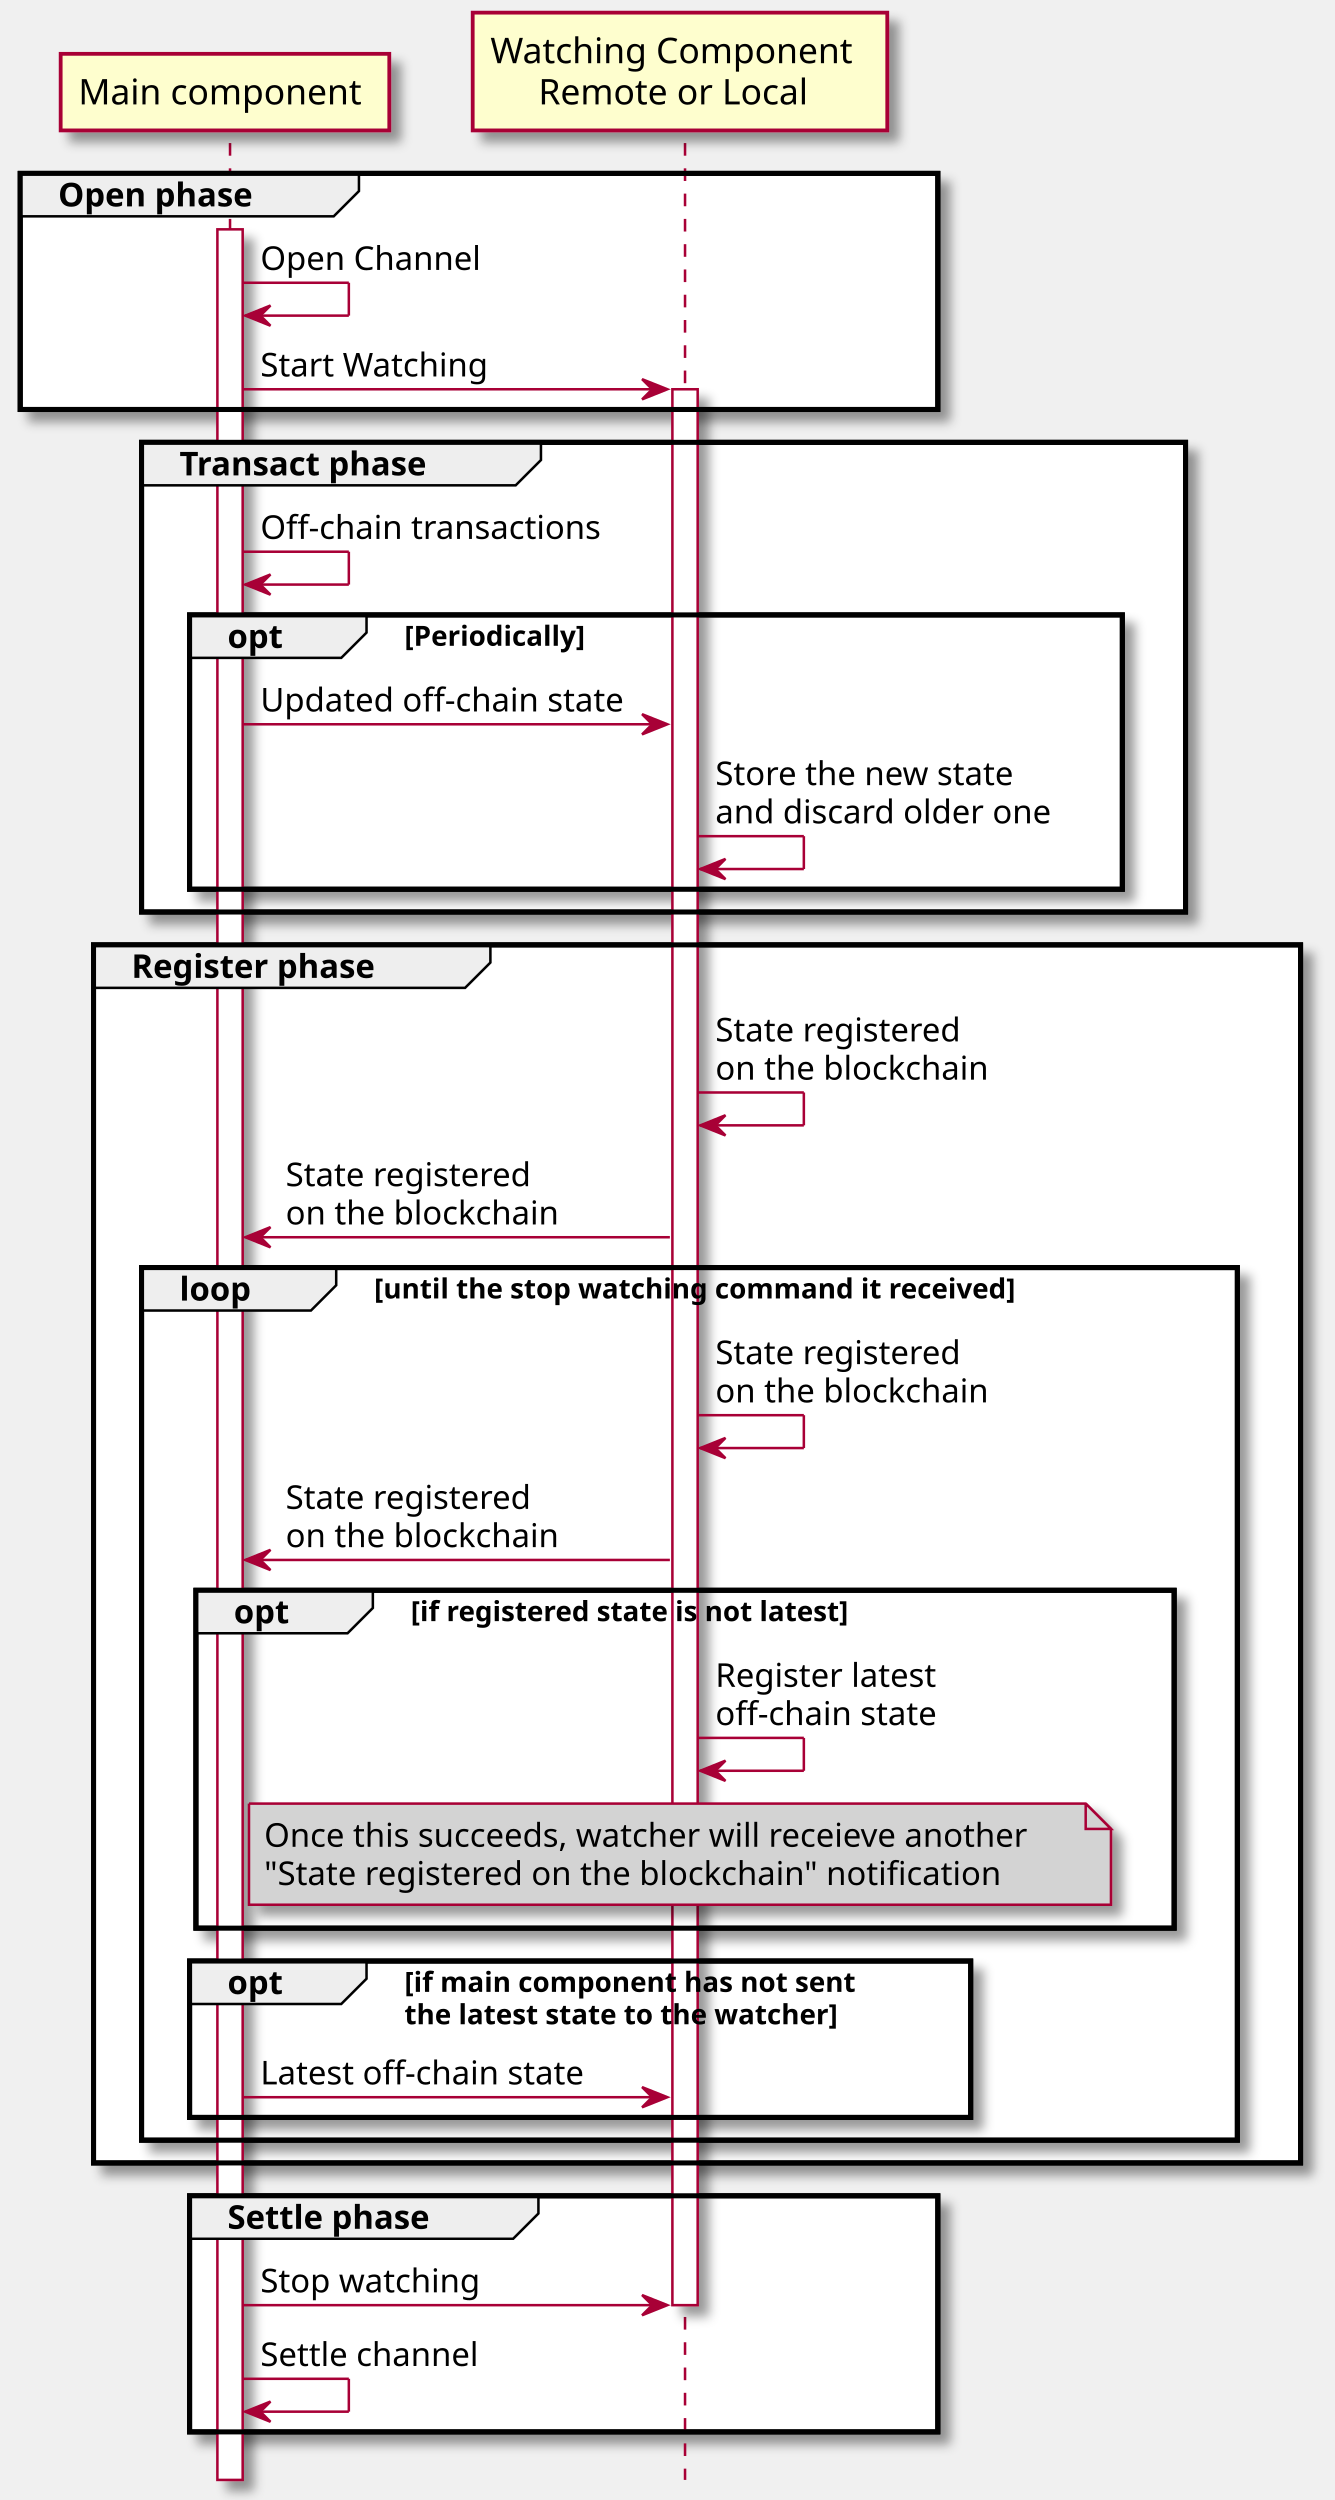
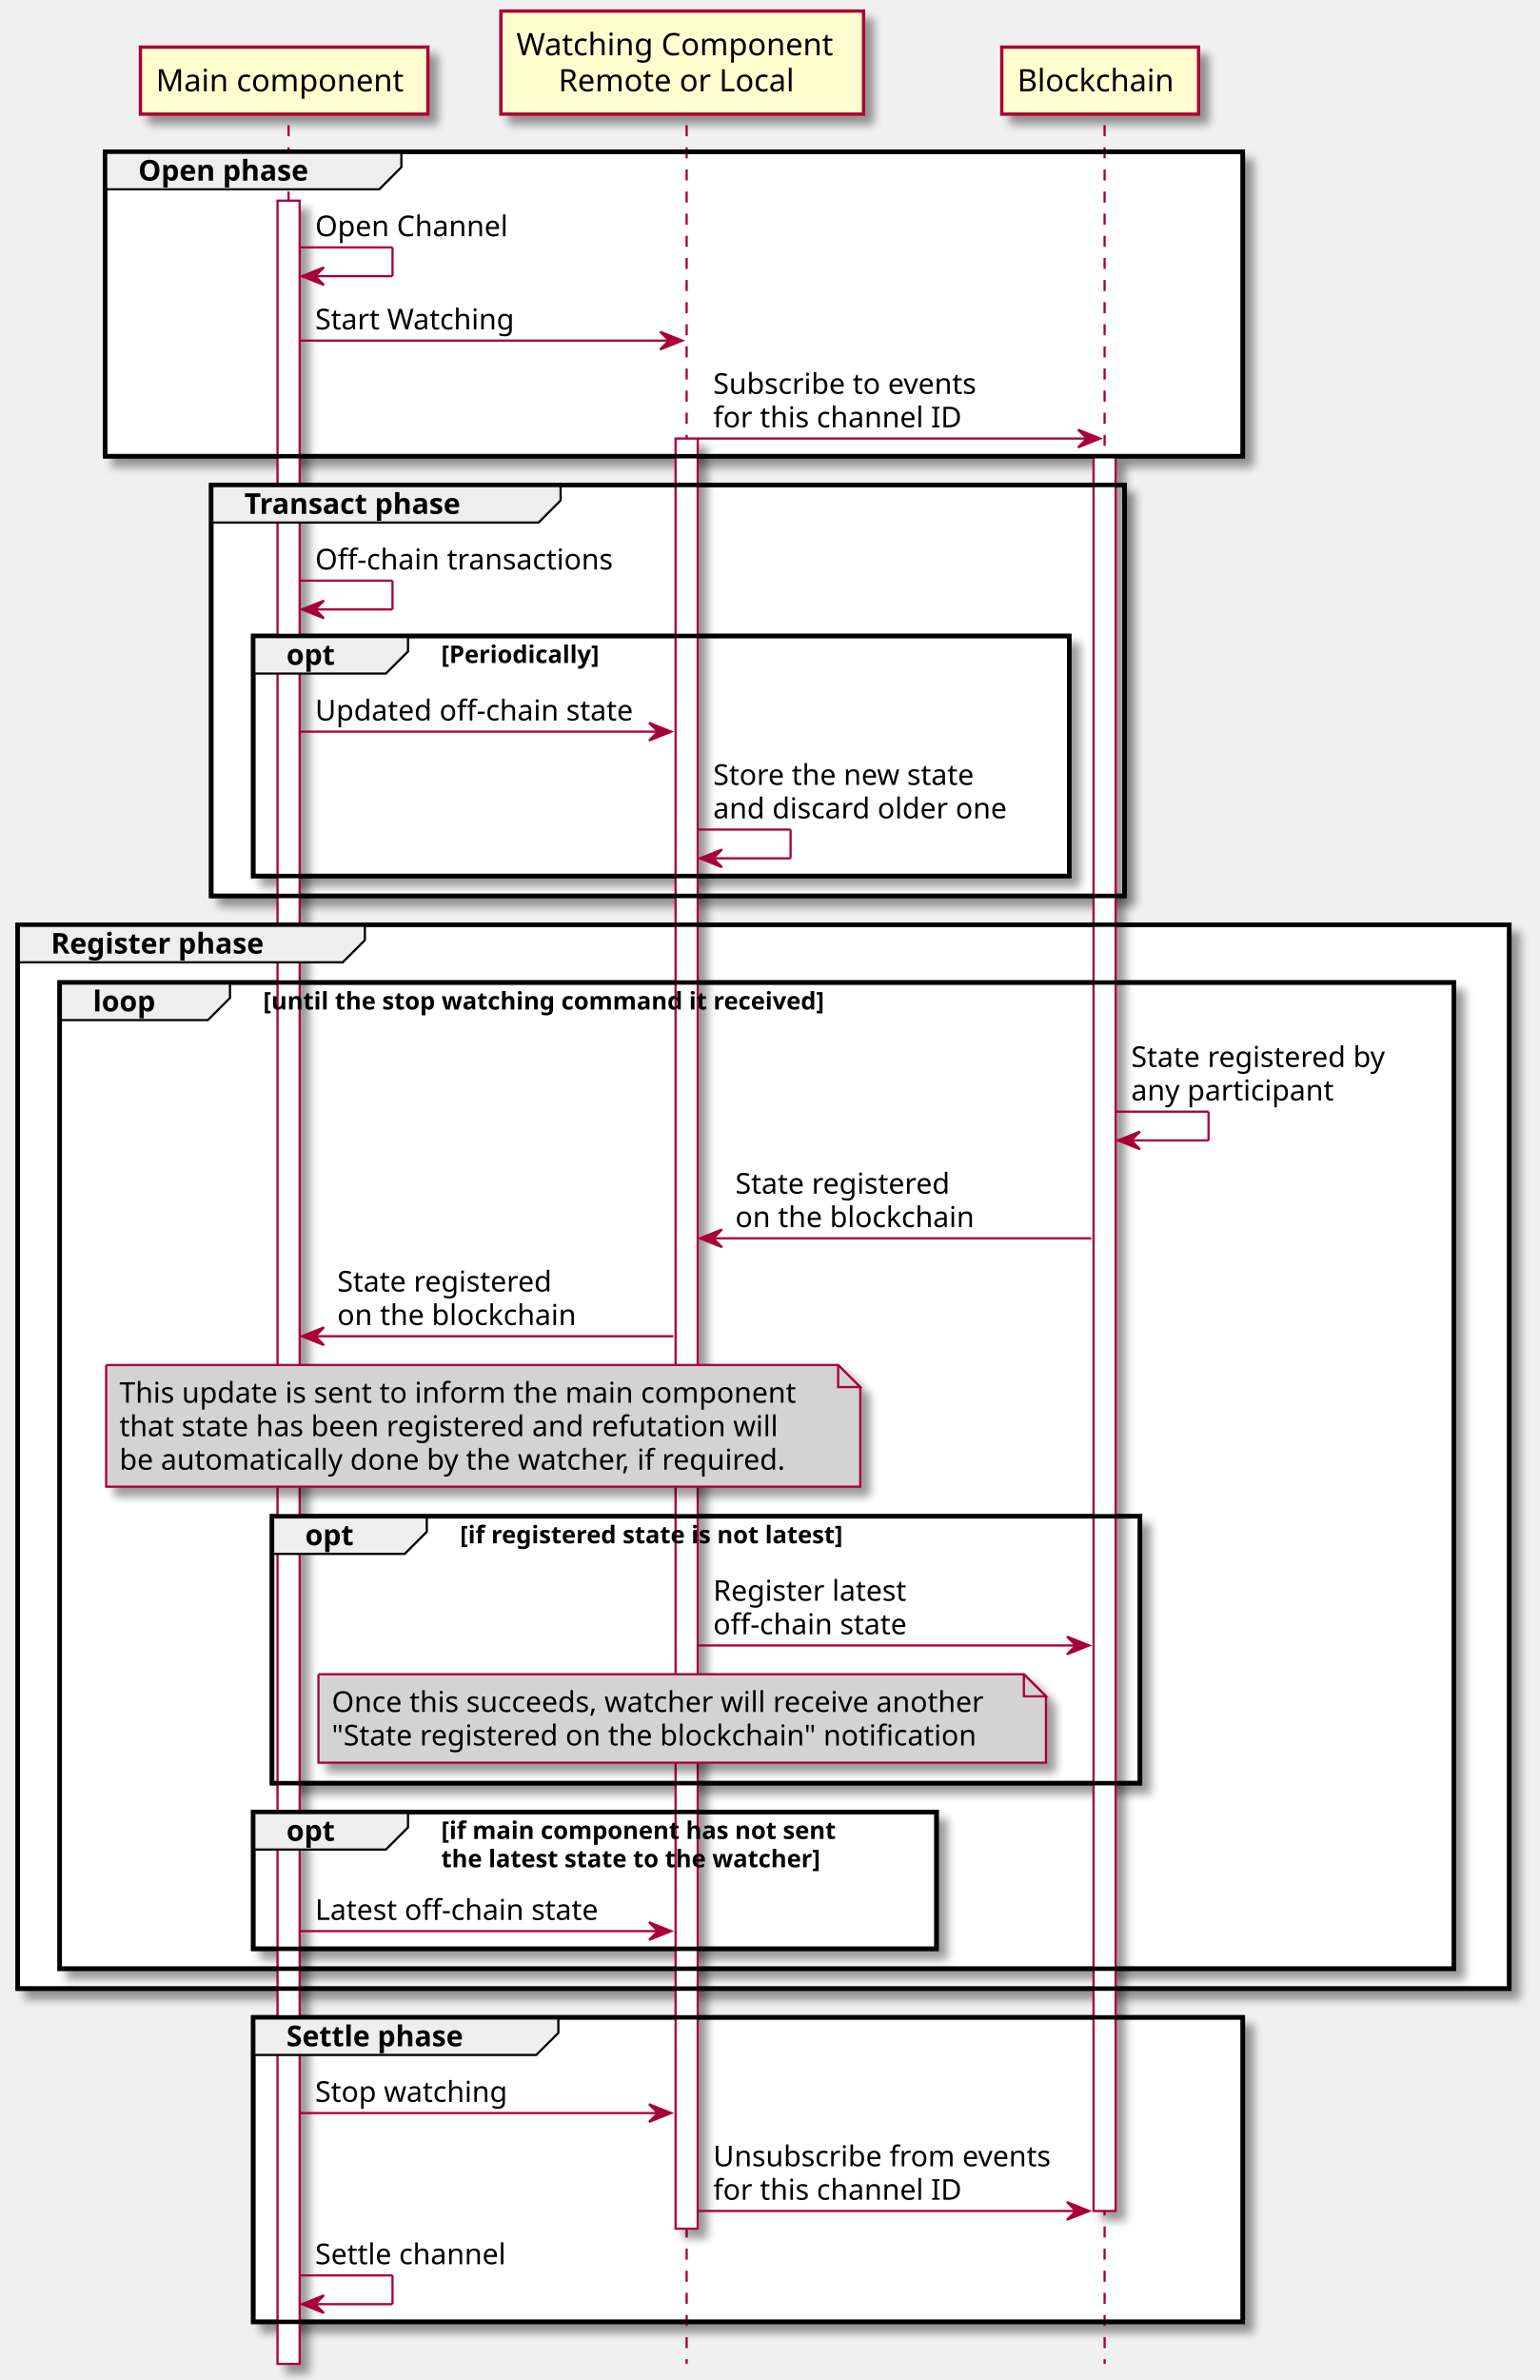
- <svg xmlns="http://www.w3.org/2000/svg" contentScriptType="application/ecmascript" contentStyleType="text/css" height="989px" preserveAspectRatio="none" style="width:528px;height:989px;" version="1.1" viewBox="0 0 528 989" width="528px" zoomAndPan="magnify">
+ <svg xmlns="http://www.w3.org/2000/svg" contentScriptType="application/ecmascript" contentStyleType="text/css" height="1076px" preserveAspectRatio="none" style="width:696px;height:1076px;" version="1.1" viewBox="0 0 696 1076" width="696px" zoomAndPan="magnify">
  <defs>
-     <filter height="300%" id="fg9nl2a2oodex" width="300%" x="-1" y="-1">
+     <filter height="300%" id="fq54v7zze8h28" width="300%" x="-1" y="-1">
      <feGaussianBlur result="blurOut" stdDeviation="2.0" />
      <feColorMatrix in="blurOut" result="blurOut2" type="matrix" values="0 0 0 0 0 0 0 0 0 0 0 0 0 0 0 0 0 0 .4 0" />
      <feOffset dx="4.0" dy="4.0" in="blurOut2" result="blurOut3" />
      <feBlend in="SourceGraphic" in2="blurOut3" mode="normal" />
    </filter>
  </defs>
  <g>
-     <rect fill="#FFFFFF" filter="url(#fg9nl2a2oodex)" height="93.398" style="stroke:#000000;stroke-width:2.0;" width="363" x="8" y="68.594" />
-     <rect fill="#FFFFFF" filter="url(#fg9nl2a2oodex)" height="185.797" style="stroke:#000000;stroke-width:2.0;" width="413" x="56" y="174.992" />
-     <rect fill="#FFFFFF" filter="url(#fg9nl2a2oodex)" height="108.531" style="stroke:#000000;stroke-width:2.0;" width="369" x="75" y="243.258" />
-     <rect fill="#FFFFFF" filter="url(#fg9nl2a2oodex)" height="481.867" style="stroke:#000000;stroke-width:2.0;" width="477.5" x="37" y="373.789" />
-     <rect fill="#FFFFFF" filter="url(#fg9nl2a2oodex)" height="345.203" style="stroke:#000000;stroke-width:2.0;" width="433.5" x="56" y="501.453" />
-     <rect fill="#FFFFFF" filter="url(#fg9nl2a2oodex)" height="133.664" style="stroke:#000000;stroke-width:2.0;" width="387" x="77.5" y="629.117" />
-     <rect fill="#FFFFFF" filter="url(#fg9nl2a2oodex)" height="61.875" style="stroke:#000000;stroke-width:2.0;" width="309" x="75" y="775.781" />
-     <rect fill="#FFFFFF" filter="url(#fg9nl2a2oodex)" height="93.398" style="stroke:#000000;stroke-width:2.0;" width="296" x="75" y="868.656" />
-     <line style="stroke:#A80036;stroke-width:1.0;stroke-dasharray:5.0,5.0;" x1="91" x2="91" y1="56.594" y2="981.055" />
-     <rect fill="#FFFFFF" filter="url(#fg9nl2a2oodex)" height="890.328" style="stroke:#A80036;stroke-width:1.0;" width="10" x="86" y="90.727" />
-     <line style="stroke:#A80036;stroke-width:1.0;stroke-dasharray:5.0,5.0;" x1="271" x2="271" y1="56.594" y2="981.055" />
-     <rect fill="#FFFFFF" filter="url(#fg9nl2a2oodex)" height="757.93" style="stroke:#A80036;stroke-width:1.0;" width="10" x="266" y="153.992" />
-     <rect fill="#FEFECE" filter="url(#fg9nl2a2oodex)" height="30.297" style="stroke:#A80036;stroke-width:1.5;" width="130" x="24" y="21.297" />
-     <text fill="#000000" font-family="sans-serif" font-size="14" lengthAdjust="spacingAndGlyphs" textLength="116" x="31" y="41.292">Main component</text>
-     <rect fill="#FEFECE" filter="url(#fg9nl2a2oodex)" height="46.594" style="stroke:#A80036;stroke-width:1.5;" width="164" x="187" y="5" />
-     <text fill="#000000" font-family="sans-serif" font-size="14" lengthAdjust="spacingAndGlyphs" textLength="150" x="194" y="24.995">Watching Component</text>
-     <text fill="#000000" font-family="sans-serif" font-size="14" lengthAdjust="spacingAndGlyphs" textLength="112" x="213" y="41.292">Remote or Local</text>
-     <path d="M8,68.594 L142,68.594 L142,75.594 L132,85.594 L8,85.594 L8,68.594 " fill="#EEEEEE" style="stroke:#000000;stroke-width:1.0;" />
-     <rect fill="none" height="93.398" style="stroke:#000000;stroke-width:2.0;" width="363" x="8" y="68.594" />
-     <text fill="#000000" font-family="sans-serif" font-size="13" font-weight="bold" lengthAdjust="spacingAndGlyphs" textLength="89" x="23" y="81.661">Open phase</text>
-     <line style="stroke:#A80036;stroke-width:1.0;" x1="96" x2="138" y1="111.859" y2="111.859" />
-     <line style="stroke:#A80036;stroke-width:1.0;" x1="138" x2="138" y1="111.859" y2="124.859" />
-     <line style="stroke:#A80036;stroke-width:1.0;" x1="97" x2="138" y1="124.859" y2="124.859" />
-     <polygon fill="#A80036" points="107,120.859,97,124.859,107,128.859,103,124.859" style="stroke:#A80036;stroke-width:1.0;" />
-     <text fill="#000000" font-family="sans-serif" font-size="13" lengthAdjust="spacingAndGlyphs" textLength="90" x="103" y="106.793">Open Channel</text>
-     <polygon fill="#A80036" points="254,149.992,264,153.992,254,157.992,258,153.992" style="stroke:#A80036;stroke-width:1.0;" />
-     <line style="stroke:#A80036;stroke-width:1.0;" x1="96" x2="260" y1="153.992" y2="153.992" />
-     <text fill="#000000" font-family="sans-serif" font-size="13" lengthAdjust="spacingAndGlyphs" textLength="94" x="103" y="148.926">Start Watching</text>
-     <path d="M56,174.992 L214,174.992 L214,181.992 L204,191.992 L56,191.992 L56,174.992 " fill="#EEEEEE" style="stroke:#000000;stroke-width:1.0;" />
-     <rect fill="none" height="185.797" style="stroke:#000000;stroke-width:2.0;" width="413" x="56" y="174.992" />
-     <text fill="#000000" font-family="sans-serif" font-size="13" font-weight="bold" lengthAdjust="spacingAndGlyphs" textLength="113" x="71" y="188.059">Transact phase</text>
-     <line style="stroke:#A80036;stroke-width:1.0;" x1="96" x2="138" y1="218.258" y2="218.258" />
-     <line style="stroke:#A80036;stroke-width:1.0;" x1="138" x2="138" y1="218.258" y2="231.258" />
-     <line style="stroke:#A80036;stroke-width:1.0;" x1="97" x2="138" y1="231.258" y2="231.258" />
-     <polygon fill="#A80036" points="107,227.258,97,231.258,107,235.258,103,231.258" style="stroke:#A80036;stroke-width:1.0;" />
-     <text fill="#000000" font-family="sans-serif" font-size="13" lengthAdjust="spacingAndGlyphs" textLength="140" x="103" y="213.192">Off-chain transactions</text>
-     <path d="M75,243.258 L145,243.258 L145,250.258 L135,260.258 L75,260.258 L75,243.258 " fill="#EEEEEE" style="stroke:#000000;stroke-width:1.0;" />
-     <rect fill="none" height="108.531" style="stroke:#000000;stroke-width:2.0;" width="369" x="75" y="243.258" />
-     <text fill="#000000" font-family="sans-serif" font-size="13" font-weight="bold" lengthAdjust="spacingAndGlyphs" textLength="25" x="90" y="256.325">opt</text>
-     <text fill="#000000" font-family="sans-serif" font-size="11" font-weight="bold" lengthAdjust="spacingAndGlyphs" textLength="85" x="160" y="255.468">[Periodically]</text>
-     <polygon fill="#A80036" points="254,282.523,264,286.523,254,290.523,258,286.523" style="stroke:#A80036;stroke-width:1.0;" />
-     <line style="stroke:#A80036;stroke-width:1.0;" x1="96" x2="260" y1="286.523" y2="286.523" />
-     <text fill="#000000" font-family="sans-serif" font-size="13" lengthAdjust="spacingAndGlyphs" textLength="151" x="103" y="281.457">Updated off-chain state</text>
-     <line style="stroke:#A80036;stroke-width:1.0;" x1="276" x2="318" y1="330.789" y2="330.789" />
-     <line style="stroke:#A80036;stroke-width:1.0;" x1="318" x2="318" y1="330.789" y2="343.789" />
-     <line style="stroke:#A80036;stroke-width:1.0;" x1="277" x2="318" y1="343.789" y2="343.789" />
-     <polygon fill="#A80036" points="287,339.789,277,343.789,287,347.789,283,343.789" style="stroke:#A80036;stroke-width:1.0;" />
-     <text fill="#000000" font-family="sans-serif" font-size="13" lengthAdjust="spacingAndGlyphs" textLength="126" x="283" y="310.59">Store the new state</text>
-     <text fill="#000000" font-family="sans-serif" font-size="13" lengthAdjust="spacingAndGlyphs" textLength="138" x="283" y="325.723">and discard older one</text>
-     <path d="M37,373.789 L194,373.789 L194,380.789 L184,390.789 L37,390.789 L37,373.789 " fill="#EEEEEE" style="stroke:#000000;stroke-width:1.0;" />
-     <rect fill="none" height="481.867" style="stroke:#000000;stroke-width:2.0;" width="477.5" x="37" y="373.789" />
-     <text fill="#000000" font-family="sans-serif" font-size="13" font-weight="bold" lengthAdjust="spacingAndGlyphs" textLength="112" x="52" y="386.856">Register phase</text>
-     <line style="stroke:#A80036;stroke-width:1.0;" x1="276" x2="318" y1="432.188" y2="432.188" />
-     <line style="stroke:#A80036;stroke-width:1.0;" x1="318" x2="318" y1="432.188" y2="445.188" />
-     <line style="stroke:#A80036;stroke-width:1.0;" x1="277" x2="318" y1="445.188" y2="445.188" />
-     <polygon fill="#A80036" points="287,441.188,277,445.188,287,449.188,283,445.188" style="stroke:#A80036;stroke-width:1.0;" />
-     <text fill="#000000" font-family="sans-serif" font-size="13" lengthAdjust="spacingAndGlyphs" textLength="104" x="283" y="411.989">State registered</text>
-     <text fill="#000000" font-family="sans-serif" font-size="13" lengthAdjust="spacingAndGlyphs" textLength="112" x="283" y="427.122">on the blockchain</text>
-     <polygon fill="#A80036" points="107,485.453,97,489.453,107,493.453,103,489.453" style="stroke:#A80036;stroke-width:1.0;" />
-     <line style="stroke:#A80036;stroke-width:1.0;" x1="101" x2="265" y1="489.453" y2="489.453" />
-     <text fill="#000000" font-family="sans-serif" font-size="13" lengthAdjust="spacingAndGlyphs" textLength="104" x="113" y="469.254">State registered</text>
-     <text fill="#000000" font-family="sans-serif" font-size="13" lengthAdjust="spacingAndGlyphs" textLength="112" x="113" y="484.387">on the blockchain</text>
-     <path d="M56,501.453 L133,501.453 L133,508.453 L123,518.453 L56,518.453 L56,501.453 " fill="#EEEEEE" style="stroke:#000000;stroke-width:1.0;" />
-     <rect fill="none" height="345.203" style="stroke:#000000;stroke-width:2.0;" width="433.5" x="56" y="501.453" />
-     <text fill="#000000" font-family="sans-serif" font-size="13" font-weight="bold" lengthAdjust="spacingAndGlyphs" textLength="32" x="71" y="514.52">loop</text>
-     <text fill="#000000" font-family="sans-serif" font-size="11" font-weight="bold" lengthAdjust="spacingAndGlyphs" textLength="296" x="148" y="513.664">[until the stop watching command it received]</text>
-     <line style="stroke:#A80036;stroke-width:1.0;" x1="276" x2="318" y1="559.852" y2="559.852" />
-     <line style="stroke:#A80036;stroke-width:1.0;" x1="318" x2="318" y1="559.852" y2="572.852" />
-     <line style="stroke:#A80036;stroke-width:1.0;" x1="277" x2="318" y1="572.852" y2="572.852" />
-     <polygon fill="#A80036" points="287,568.852,277,572.852,287,576.852,283,572.852" style="stroke:#A80036;stroke-width:1.0;" />
-     <text fill="#000000" font-family="sans-serif" font-size="13" lengthAdjust="spacingAndGlyphs" textLength="104" x="283" y="539.653">State registered</text>
-     <text fill="#000000" font-family="sans-serif" font-size="13" lengthAdjust="spacingAndGlyphs" textLength="112" x="283" y="554.786">on the blockchain</text>
-     <polygon fill="#A80036" points="107,613.117,97,617.117,107,621.117,103,617.117" style="stroke:#A80036;stroke-width:1.0;" />
-     <line style="stroke:#A80036;stroke-width:1.0;" x1="101" x2="265" y1="617.117" y2="617.117" />
-     <text fill="#000000" font-family="sans-serif" font-size="13" lengthAdjust="spacingAndGlyphs" textLength="104" x="113" y="596.918">State registered</text>
-     <text fill="#000000" font-family="sans-serif" font-size="13" lengthAdjust="spacingAndGlyphs" textLength="112" x="113" y="612.051">on the blockchain</text>
-     <path d="M77.5,629.117 L147.5,629.117 L147.5,636.117 L137.5,646.117 L77.5,646.117 L77.5,629.117 " fill="#EEEEEE" style="stroke:#000000;stroke-width:1.0;" />
-     <rect fill="none" height="133.664" style="stroke:#000000;stroke-width:2.0;" width="387" x="77.5" y="629.117" />
-     <text fill="#000000" font-family="sans-serif" font-size="13" font-weight="bold" lengthAdjust="spacingAndGlyphs" textLength="25" x="92.5" y="642.184">opt</text>
-     <text fill="#000000" font-family="sans-serif" font-size="11" font-weight="bold" lengthAdjust="spacingAndGlyphs" textLength="207" x="162.5" y="641.328">[if registered state is not latest]</text>
-     <line style="stroke:#A80036;stroke-width:1.0;" x1="276" x2="318" y1="687.516" y2="687.516" />
-     <line style="stroke:#A80036;stroke-width:1.0;" x1="318" x2="318" y1="687.516" y2="700.516" />
-     <line style="stroke:#A80036;stroke-width:1.0;" x1="277" x2="318" y1="700.516" y2="700.516" />
-     <polygon fill="#A80036" points="287,696.516,277,700.516,287,704.516,283,700.516" style="stroke:#A80036;stroke-width:1.0;" />
-     <text fill="#000000" font-family="sans-serif" font-size="13" lengthAdjust="spacingAndGlyphs" textLength="92" x="283" y="667.317">Register latest</text>
-     <text fill="#000000" font-family="sans-serif" font-size="13" lengthAdjust="spacingAndGlyphs" textLength="92" x="283" y="682.45">off-chain state</text>
-     <path d="M98.5,713.516 L98.5,753.516 L439.5,753.516 L439.5,723.516 L429.5,713.516 L98.5,713.516 " fill="#D3D3D3" filter="url(#fg9nl2a2oodex)" style="stroke:#A80036;stroke-width:1.0;" />
-     <path d="M429.5,713.516 L429.5,723.516 L439.5,723.516 L429.5,713.516 " fill="#D3D3D3" style="stroke:#A80036;stroke-width:1.0;" />
-     <text fill="#000000" font-family="sans-serif" font-size="13" lengthAdjust="spacingAndGlyphs" textLength="316" x="104.5" y="730.582">Once this succeeds, watcher will receieve another</text>
-     <text fill="#000000" font-family="sans-serif" font-size="13" lengthAdjust="spacingAndGlyphs" textLength="304" x="104.5" y="745.715">"State registered on the blockchain" notification</text>
-     <path d="M75,775.781 L145,775.781 L145,782.781 L135,792.781 L75,792.781 L75,775.781 " fill="#EEEEEE" style="stroke:#000000;stroke-width:1.0;" />
-     <rect fill="none" height="61.875" style="stroke:#000000;stroke-width:2.0;" width="309" x="75" y="775.781" />
-     <text fill="#000000" font-family="sans-serif" font-size="13" font-weight="bold" lengthAdjust="spacingAndGlyphs" textLength="25" x="90" y="788.848">opt</text>
-     <text fill="#000000" font-family="sans-serif" font-size="11" font-weight="bold" lengthAdjust="spacingAndGlyphs" textLength="208" x="160" y="787.992">[if main component has not sent</text>
-     <text fill="#000000" font-family="sans-serif" font-size="11" font-weight="bold" lengthAdjust="spacingAndGlyphs" textLength="202" x="160" y="800.796">the latest state to the watcher]</text>
-     <polygon fill="#A80036" points="254,825.656,264,829.656,254,833.656,258,829.656" style="stroke:#A80036;stroke-width:1.0;" />
-     <line style="stroke:#A80036;stroke-width:1.0;" x1="96" x2="260" y1="829.656" y2="829.656" />
-     <text fill="#000000" font-family="sans-serif" font-size="13" lengthAdjust="spacingAndGlyphs" textLength="136" x="103" y="824.59">Latest off-chain state</text>
-     <path d="M75,868.656 L213,868.656 L213,875.656 L203,885.656 L75,885.656 L75,868.656 " fill="#EEEEEE" style="stroke:#000000;stroke-width:1.0;" />
-     <rect fill="none" height="93.398" style="stroke:#000000;stroke-width:2.0;" width="296" x="75" y="868.656" />
-     <text fill="#000000" font-family="sans-serif" font-size="13" font-weight="bold" lengthAdjust="spacingAndGlyphs" textLength="93" x="90" y="881.723">Settle phase</text>
-     <polygon fill="#A80036" points="254,907.922,264,911.922,254,915.922,258,911.922" style="stroke:#A80036;stroke-width:1.0;" />
-     <line style="stroke:#A80036;stroke-width:1.0;" x1="96" x2="260" y1="911.922" y2="911.922" />
-     <text fill="#000000" font-family="sans-serif" font-size="13" lengthAdjust="spacingAndGlyphs" textLength="90" x="103" y="906.856">Stop watching</text>
-     <line style="stroke:#A80036;stroke-width:1.0;" x1="96" x2="138" y1="941.055" y2="941.055" />
-     <line style="stroke:#A80036;stroke-width:1.0;" x1="138" x2="138" y1="941.055" y2="954.055" />
-     <line style="stroke:#A80036;stroke-width:1.0;" x1="97" x2="138" y1="954.055" y2="954.055" />
-     <polygon fill="#A80036" points="107,950.055,97,954.055,107,958.055,103,954.055" style="stroke:#A80036;stroke-width:1.0;" />
-     <text fill="#000000" font-family="sans-serif" font-size="13" lengthAdjust="spacingAndGlyphs" textLength="92" x="103" y="935.989">Settle channel</text>
+     <rect fill="#FFFFFF" filter="url(#fq54v7zze8h28)" height="137.664" style="stroke:#000000;stroke-width:2.0;" width="514.5" x="47.5" y="68.594" />
+     <rect fill="#FFFFFF" filter="url(#fq54v7zze8h28)" height="185.797" style="stroke:#000000;stroke-width:2.0;" width="413" x="95.5" y="219.258" />
+     <rect fill="#FFFFFF" filter="url(#fq54v7zze8h28)" height="108.531" style="stroke:#000000;stroke-width:2.0;" width="369" x="114.5" y="287.523" />
+     <rect fill="#FFFFFF" filter="url(#fq54v7zze8h28)" height="481" style="stroke:#000000;stroke-width:2.0;" width="674.5" x="8" y="418.055" />
+     <rect fill="#FFFFFF" filter="url(#fq54v7zze8h28)" height="445.867" style="stroke:#000000;stroke-width:2.0;" width="630.5" x="27" y="444.188" />
+     <rect fill="#FFFFFF" filter="url(#fq54v7zze8h28)" height="120.664" style="stroke:#000000;stroke-width:2.0;" width="392.5" x="123" y="685.516" />
+     <rect fill="#FFFFFF" filter="url(#fq54v7zze8h28)" height="61.875" style="stroke:#000000;stroke-width:2.0;" width="309" x="114.5" y="819.18" />
+     <rect fill="#FFFFFF" filter="url(#fq54v7zze8h28)" height="137.664" style="stroke:#000000;stroke-width:2.0;" width="447.5" x="114.5" y="912.055" />
+     <line style="stroke:#A80036;stroke-width:1.0;stroke-dasharray:5.0,5.0;" x1="130.5" x2="130.5" y1="56.594" y2="1068.719" />
+     <rect fill="#FFFFFF" filter="url(#fq54v7zze8h28)" height="977.992" style="stroke:#A80036;stroke-width:1.0;" width="10" x="125.5" y="90.727" />
+     <line style="stroke:#A80036;stroke-width:1.0;stroke-dasharray:5.0,5.0;" x1="310.5" x2="310.5" y1="56.594" y2="1068.719" />
+     <rect fill="#FFFFFF" filter="url(#fq54v7zze8h28)" height="809.328" style="stroke:#A80036;stroke-width:1.0;" width="10" x="305.5" y="198.258" />
+     <line style="stroke:#A80036;stroke-width:1.0;stroke-dasharray:5.0,5.0;" x1="499.5" x2="499.5" y1="56.594" y2="1068.719" />
+     <rect fill="#FFFFFF" filter="url(#fq54v7zze8h28)" height="793.328" style="stroke:#A80036;stroke-width:1.0;" width="10" x="494.5" y="206.258" />
+     <rect fill="#FEFECE" filter="url(#fq54v7zze8h28)" height="30.297" style="stroke:#A80036;stroke-width:1.5;" width="130" x="63.5" y="21.297" />
+     <text fill="#000000" font-family="sans-serif" font-size="14" lengthAdjust="spacingAndGlyphs" textLength="116" x="70.5" y="41.292">Main component</text>
+     <rect fill="#FEFECE" filter="url(#fq54v7zze8h28)" height="46.594" style="stroke:#A80036;stroke-width:1.5;" width="164" x="226.5" y="5" />
+     <text fill="#000000" font-family="sans-serif" font-size="14" lengthAdjust="spacingAndGlyphs" textLength="150" x="233.5" y="24.995">Watching Component</text>
+     <text fill="#000000" font-family="sans-serif" font-size="14" lengthAdjust="spacingAndGlyphs" textLength="112" x="252.5" y="41.292">Remote or Local</text>
+     <rect fill="#FEFECE" filter="url(#fq54v7zze8h28)" height="30.297" style="stroke:#A80036;stroke-width:1.5;" width="89" x="453" y="21.297" />
+     <text fill="#000000" font-family="sans-serif" font-size="14" lengthAdjust="spacingAndGlyphs" textLength="75" x="460" y="41.292">Blockchain</text>
+     <path d="M47.5,68.594 L181.5,68.594 L181.5,75.594 L171.5,85.594 L47.5,85.594 L47.5,68.594 " fill="#EEEEEE" style="stroke:#000000;stroke-width:1.0;" />
+     <rect fill="none" height="137.664" style="stroke:#000000;stroke-width:2.0;" width="514.5" x="47.5" y="68.594" />
+     <text fill="#000000" font-family="sans-serif" font-size="13" font-weight="bold" lengthAdjust="spacingAndGlyphs" textLength="89" x="62.5" y="81.661">Open phase</text>
+     <line style="stroke:#A80036;stroke-width:1.0;" x1="135.5" x2="177.5" y1="111.859" y2="111.859" />
+     <line style="stroke:#A80036;stroke-width:1.0;" x1="177.5" x2="177.5" y1="111.859" y2="124.859" />
+     <line style="stroke:#A80036;stroke-width:1.0;" x1="136.5" x2="177.5" y1="124.859" y2="124.859" />
+     <polygon fill="#A80036" points="146.5,120.859,136.5,124.859,146.5,128.859,142.5,124.859" style="stroke:#A80036;stroke-width:1.0;" />
+     <text fill="#000000" font-family="sans-serif" font-size="13" lengthAdjust="spacingAndGlyphs" textLength="90" x="142.5" y="106.793">Open Channel</text>
+     <polygon fill="#A80036" points="298.5,149.992,308.5,153.992,298.5,157.992,302.5,153.992" style="stroke:#A80036;stroke-width:1.0;" />
+     <line style="stroke:#A80036;stroke-width:1.0;" x1="135.5" x2="304.5" y1="153.992" y2="153.992" />
+     <text fill="#000000" font-family="sans-serif" font-size="13" lengthAdjust="spacingAndGlyphs" textLength="94" x="142.5" y="148.926">Start Watching</text>
+     <polygon fill="#A80036" points="487.5,194.258,497.5,198.258,487.5,202.258,491.5,198.258" style="stroke:#A80036;stroke-width:1.0;" />
+     <line style="stroke:#A80036;stroke-width:1.0;" x1="315.5" x2="493.5" y1="198.258" y2="198.258" />
+     <text fill="#000000" font-family="sans-serif" font-size="13" lengthAdjust="spacingAndGlyphs" textLength="127" x="322.5" y="178.059">Subscribe to events</text>
+     <text fill="#000000" font-family="sans-serif" font-size="13" lengthAdjust="spacingAndGlyphs" textLength="115" x="322.5" y="193.192">for this channel ID</text>
+     <path d="M95.5,219.258 L253.5,219.258 L253.5,226.258 L243.5,236.258 L95.5,236.258 L95.5,219.258 " fill="#EEEEEE" style="stroke:#000000;stroke-width:1.0;" />
+     <rect fill="none" height="185.797" style="stroke:#000000;stroke-width:2.0;" width="413" x="95.5" y="219.258" />
+     <text fill="#000000" font-family="sans-serif" font-size="13" font-weight="bold" lengthAdjust="spacingAndGlyphs" textLength="113" x="110.5" y="232.325">Transact phase</text>
+     <line style="stroke:#A80036;stroke-width:1.0;" x1="135.5" x2="177.5" y1="262.523" y2="262.523" />
+     <line style="stroke:#A80036;stroke-width:1.0;" x1="177.5" x2="177.5" y1="262.523" y2="275.523" />
+     <line style="stroke:#A80036;stroke-width:1.0;" x1="136.5" x2="177.5" y1="275.523" y2="275.523" />
+     <polygon fill="#A80036" points="146.5,271.523,136.5,275.523,146.5,279.523,142.5,275.523" style="stroke:#A80036;stroke-width:1.0;" />
+     <text fill="#000000" font-family="sans-serif" font-size="13" lengthAdjust="spacingAndGlyphs" textLength="140" x="142.5" y="257.457">Off-chain transactions</text>
+     <path d="M114.5,287.523 L184.5,287.523 L184.5,294.523 L174.5,304.523 L114.5,304.523 L114.5,287.523 " fill="#EEEEEE" style="stroke:#000000;stroke-width:1.0;" />
+     <rect fill="none" height="108.531" style="stroke:#000000;stroke-width:2.0;" width="369" x="114.5" y="287.523" />
+     <text fill="#000000" font-family="sans-serif" font-size="13" font-weight="bold" lengthAdjust="spacingAndGlyphs" textLength="25" x="129.5" y="300.59">opt</text>
+     <text fill="#000000" font-family="sans-serif" font-size="11" font-weight="bold" lengthAdjust="spacingAndGlyphs" textLength="85" x="199.5" y="299.734">[Periodically]</text>
+     <polygon fill="#A80036" points="293.5,326.789,303.5,330.789,293.5,334.789,297.5,330.789" style="stroke:#A80036;stroke-width:1.0;" />
+     <line style="stroke:#A80036;stroke-width:1.0;" x1="135.5" x2="299.5" y1="330.789" y2="330.789" />
+     <text fill="#000000" font-family="sans-serif" font-size="13" lengthAdjust="spacingAndGlyphs" textLength="151" x="142.5" y="325.723">Updated off-chain state</text>
+     <line style="stroke:#A80036;stroke-width:1.0;" x1="315.5" x2="357.5" y1="375.055" y2="375.055" />
+     <line style="stroke:#A80036;stroke-width:1.0;" x1="357.5" x2="357.5" y1="375.055" y2="388.055" />
+     <line style="stroke:#A80036;stroke-width:1.0;" x1="316.5" x2="357.5" y1="388.055" y2="388.055" />
+     <polygon fill="#A80036" points="326.5,384.055,316.5,388.055,326.5,392.055,322.5,388.055" style="stroke:#A80036;stroke-width:1.0;" />
+     <text fill="#000000" font-family="sans-serif" font-size="13" lengthAdjust="spacingAndGlyphs" textLength="126" x="322.5" y="354.856">Store the new state</text>
+     <text fill="#000000" font-family="sans-serif" font-size="13" lengthAdjust="spacingAndGlyphs" textLength="138" x="322.5" y="369.989">and discard older one</text>
+     <path d="M8,418.055 L165,418.055 L165,425.055 L155,435.055 L8,435.055 L8,418.055 " fill="#EEEEEE" style="stroke:#000000;stroke-width:1.0;" />
+     <rect fill="none" height="481" style="stroke:#000000;stroke-width:2.0;" width="674.5" x="8" y="418.055" />
+     <text fill="#000000" font-family="sans-serif" font-size="13" font-weight="bold" lengthAdjust="spacingAndGlyphs" textLength="112" x="23" y="431.122">Register phase</text>
+     <path d="M27,444.188 L104,444.188 L104,451.188 L94,461.188 L27,461.188 L27,444.188 " fill="#EEEEEE" style="stroke:#000000;stroke-width:1.0;" />
+     <rect fill="none" height="445.867" style="stroke:#000000;stroke-width:2.0;" width="630.5" x="27" y="444.188" />
+     <text fill="#000000" font-family="sans-serif" font-size="13" font-weight="bold" lengthAdjust="spacingAndGlyphs" textLength="32" x="42" y="457.254">loop</text>
+     <text fill="#000000" font-family="sans-serif" font-size="11" font-weight="bold" lengthAdjust="spacingAndGlyphs" textLength="296" x="119" y="456.398">[until the stop watching command it received]</text>
+     <line style="stroke:#A80036;stroke-width:1.0;" x1="504.5" x2="546.5" y1="502.586" y2="502.586" />
+     <line style="stroke:#A80036;stroke-width:1.0;" x1="546.5" x2="546.5" y1="502.586" y2="515.586" />
+     <line style="stroke:#A80036;stroke-width:1.0;" x1="505.5" x2="546.5" y1="515.586" y2="515.586" />
+     <polygon fill="#A80036" points="515.5,511.586,505.5,515.586,515.5,519.586,511.5,515.586" style="stroke:#A80036;stroke-width:1.0;" />
+     <text fill="#000000" font-family="sans-serif" font-size="13" lengthAdjust="spacingAndGlyphs" textLength="123" x="511.5" y="482.387">State registered by</text>
+     <text fill="#000000" font-family="sans-serif" font-size="13" lengthAdjust="spacingAndGlyphs" textLength="95" x="511.5" y="497.52">any participant</text>
+     <polygon fill="#A80036" points="326.5,555.852,316.5,559.852,326.5,563.852,322.5,559.852" style="stroke:#A80036;stroke-width:1.0;" />
+     <line style="stroke:#A80036;stroke-width:1.0;" x1="320.5" x2="493.5" y1="559.852" y2="559.852" />
+     <text fill="#000000" font-family="sans-serif" font-size="13" lengthAdjust="spacingAndGlyphs" textLength="104" x="332.5" y="539.653">State registered</text>
+     <text fill="#000000" font-family="sans-serif" font-size="13" lengthAdjust="spacingAndGlyphs" textLength="112" x="332.5" y="554.786">on the blockchain</text>
+     <polygon fill="#A80036" points="146.5,600.117,136.5,604.117,146.5,608.117,142.5,604.117" style="stroke:#A80036;stroke-width:1.0;" />
+     <line style="stroke:#A80036;stroke-width:1.0;" x1="140.5" x2="304.5" y1="604.117" y2="604.117" />
+     <text fill="#000000" font-family="sans-serif" font-size="13" lengthAdjust="spacingAndGlyphs" textLength="104" x="152.5" y="583.918">State registered</text>
+     <text fill="#000000" font-family="sans-serif" font-size="13" lengthAdjust="spacingAndGlyphs" textLength="112" x="152.5" y="599.051">on the blockchain</text>
+     <path d="M48,617.117 L48,672.117 L389,672.117 L389,627.117 L379,617.117 L48,617.117 " fill="#D3D3D3" filter="url(#fq54v7zze8h28)" style="stroke:#A80036;stroke-width:1.0;" />
+     <path d="M379,617.117 L379,627.117 L389,627.117 L379,617.117 " fill="#D3D3D3" style="stroke:#A80036;stroke-width:1.0;" />
+     <text fill="#000000" font-family="sans-serif" font-size="13" lengthAdjust="spacingAndGlyphs" textLength="320" x="54" y="634.184">This update is sent to inform the main component</text>
+     <text fill="#000000" font-family="sans-serif" font-size="13" lengthAdjust="spacingAndGlyphs" textLength="311" x="54" y="649.317">that state has been registered and refutation will</text>
+     <text fill="#000000" font-family="sans-serif" font-size="13" lengthAdjust="spacingAndGlyphs" textLength="316" x="54" y="664.45">be automatically done by the watcher, if required.</text>
+     <path d="M123,685.516 L193,685.516 L193,692.516 L183,702.516 L123,702.516 L123,685.516 " fill="#EEEEEE" style="stroke:#000000;stroke-width:1.0;" />
+     <rect fill="none" height="120.664" style="stroke:#000000;stroke-width:2.0;" width="392.5" x="123" y="685.516" />
+     <text fill="#000000" font-family="sans-serif" font-size="13" font-weight="bold" lengthAdjust="spacingAndGlyphs" textLength="25" x="138" y="698.582">opt</text>
+     <text fill="#000000" font-family="sans-serif" font-size="11" font-weight="bold" lengthAdjust="spacingAndGlyphs" textLength="207" x="208" y="697.726">[if registered state is not latest]</text>
+     <polygon fill="#A80036" points="482.5,739.914,492.5,743.914,482.5,747.914,486.5,743.914" style="stroke:#A80036;stroke-width:1.0;" />
+     <line style="stroke:#A80036;stroke-width:1.0;" x1="315.5" x2="488.5" y1="743.914" y2="743.914" />
+     <text fill="#000000" font-family="sans-serif" font-size="13" lengthAdjust="spacingAndGlyphs" textLength="92" x="322.5" y="723.715">Register latest</text>
+     <text fill="#000000" font-family="sans-serif" font-size="13" lengthAdjust="spacingAndGlyphs" textLength="92" x="322.5" y="738.848">off-chain state</text>
+     <path d="M144,756.914 L144,796.914 L473,796.914 L473,766.914 L463,756.914 L144,756.914 " fill="#D3D3D3" filter="url(#fq54v7zze8h28)" style="stroke:#A80036;stroke-width:1.0;" />
+     <path d="M463,756.914 L463,766.914 L473,766.914 L463,756.914 " fill="#D3D3D3" style="stroke:#A80036;stroke-width:1.0;" />
+     <text fill="#000000" font-family="sans-serif" font-size="13" lengthAdjust="spacingAndGlyphs" textLength="308" x="150" y="773.981">Once this succeeds, watcher will receive another</text>
+     <text fill="#000000" font-family="sans-serif" font-size="13" lengthAdjust="spacingAndGlyphs" textLength="304" x="150" y="789.114">"State registered on the blockchain" notification</text>
+     <path d="M114.5,819.18 L184.5,819.18 L184.5,826.18 L174.5,836.18 L114.5,836.18 L114.5,819.18 " fill="#EEEEEE" style="stroke:#000000;stroke-width:1.0;" />
+     <rect fill="none" height="61.875" style="stroke:#000000;stroke-width:2.0;" width="309" x="114.5" y="819.18" />
+     <text fill="#000000" font-family="sans-serif" font-size="13" font-weight="bold" lengthAdjust="spacingAndGlyphs" textLength="25" x="129.5" y="832.247">opt</text>
+     <text fill="#000000" font-family="sans-serif" font-size="11" font-weight="bold" lengthAdjust="spacingAndGlyphs" textLength="208" x="199.5" y="831.39">[if main component has not sent</text>
+     <text fill="#000000" font-family="sans-serif" font-size="11" font-weight="bold" lengthAdjust="spacingAndGlyphs" textLength="202" x="199.5" y="844.195">the latest state to the watcher]</text>
+     <polygon fill="#A80036" points="293.5,869.055,303.5,873.055,293.5,877.055,297.5,873.055" style="stroke:#A80036;stroke-width:1.0;" />
+     <line style="stroke:#A80036;stroke-width:1.0;" x1="135.5" x2="299.5" y1="873.055" y2="873.055" />
+     <text fill="#000000" font-family="sans-serif" font-size="13" lengthAdjust="spacingAndGlyphs" textLength="136" x="142.5" y="867.989">Latest off-chain state</text>
+     <path d="M114.5,912.055 L252.5,912.055 L252.5,919.055 L242.5,929.055 L114.5,929.055 L114.5,912.055 " fill="#EEEEEE" style="stroke:#000000;stroke-width:1.0;" />
+     <rect fill="none" height="137.664" style="stroke:#000000;stroke-width:2.0;" width="447.5" x="114.5" y="912.055" />
+     <text fill="#000000" font-family="sans-serif" font-size="13" font-weight="bold" lengthAdjust="spacingAndGlyphs" textLength="93" x="129.5" y="925.122">Settle phase</text>
+     <polygon fill="#A80036" points="293.5,951.32,303.5,955.32,293.5,959.32,297.5,955.32" style="stroke:#A80036;stroke-width:1.0;" />
+     <line style="stroke:#A80036;stroke-width:1.0;" x1="135.5" x2="299.5" y1="955.32" y2="955.32" />
+     <text fill="#000000" font-family="sans-serif" font-size="13" lengthAdjust="spacingAndGlyphs" textLength="90" x="142.5" y="950.254">Stop watching</text>
+     <polygon fill="#A80036" points="482.5,995.586,492.5,999.586,482.5,1003.586,486.5,999.586" style="stroke:#A80036;stroke-width:1.0;" />
+     <line style="stroke:#A80036;stroke-width:1.0;" x1="315.5" x2="488.5" y1="999.586" y2="999.586" />
+     <text fill="#000000" font-family="sans-serif" font-size="13" lengthAdjust="spacingAndGlyphs" textLength="160" x="322.5" y="979.387">Unsubscribe from events</text>
+     <text fill="#000000" font-family="sans-serif" font-size="13" lengthAdjust="spacingAndGlyphs" textLength="115" x="322.5" y="994.52">for this channel ID</text>
+     <line style="stroke:#A80036;stroke-width:1.0;" x1="135.5" x2="177.5" y1="1028.719" y2="1028.719" />
+     <line style="stroke:#A80036;stroke-width:1.0;" x1="177.5" x2="177.5" y1="1028.719" y2="1041.719" />
+     <line style="stroke:#A80036;stroke-width:1.0;" x1="136.5" x2="177.5" y1="1041.719" y2="1041.719" />
+     <polygon fill="#A80036" points="146.5,1037.719,136.5,1041.719,146.5,1045.719,142.5,1041.719" style="stroke:#A80036;stroke-width:1.0;" />
+     <text fill="#000000" font-family="sans-serif" font-size="13" lengthAdjust="spacingAndGlyphs" textLength="92" x="142.5" y="1023.653">Settle channel</text>
  </g>
</svg>
